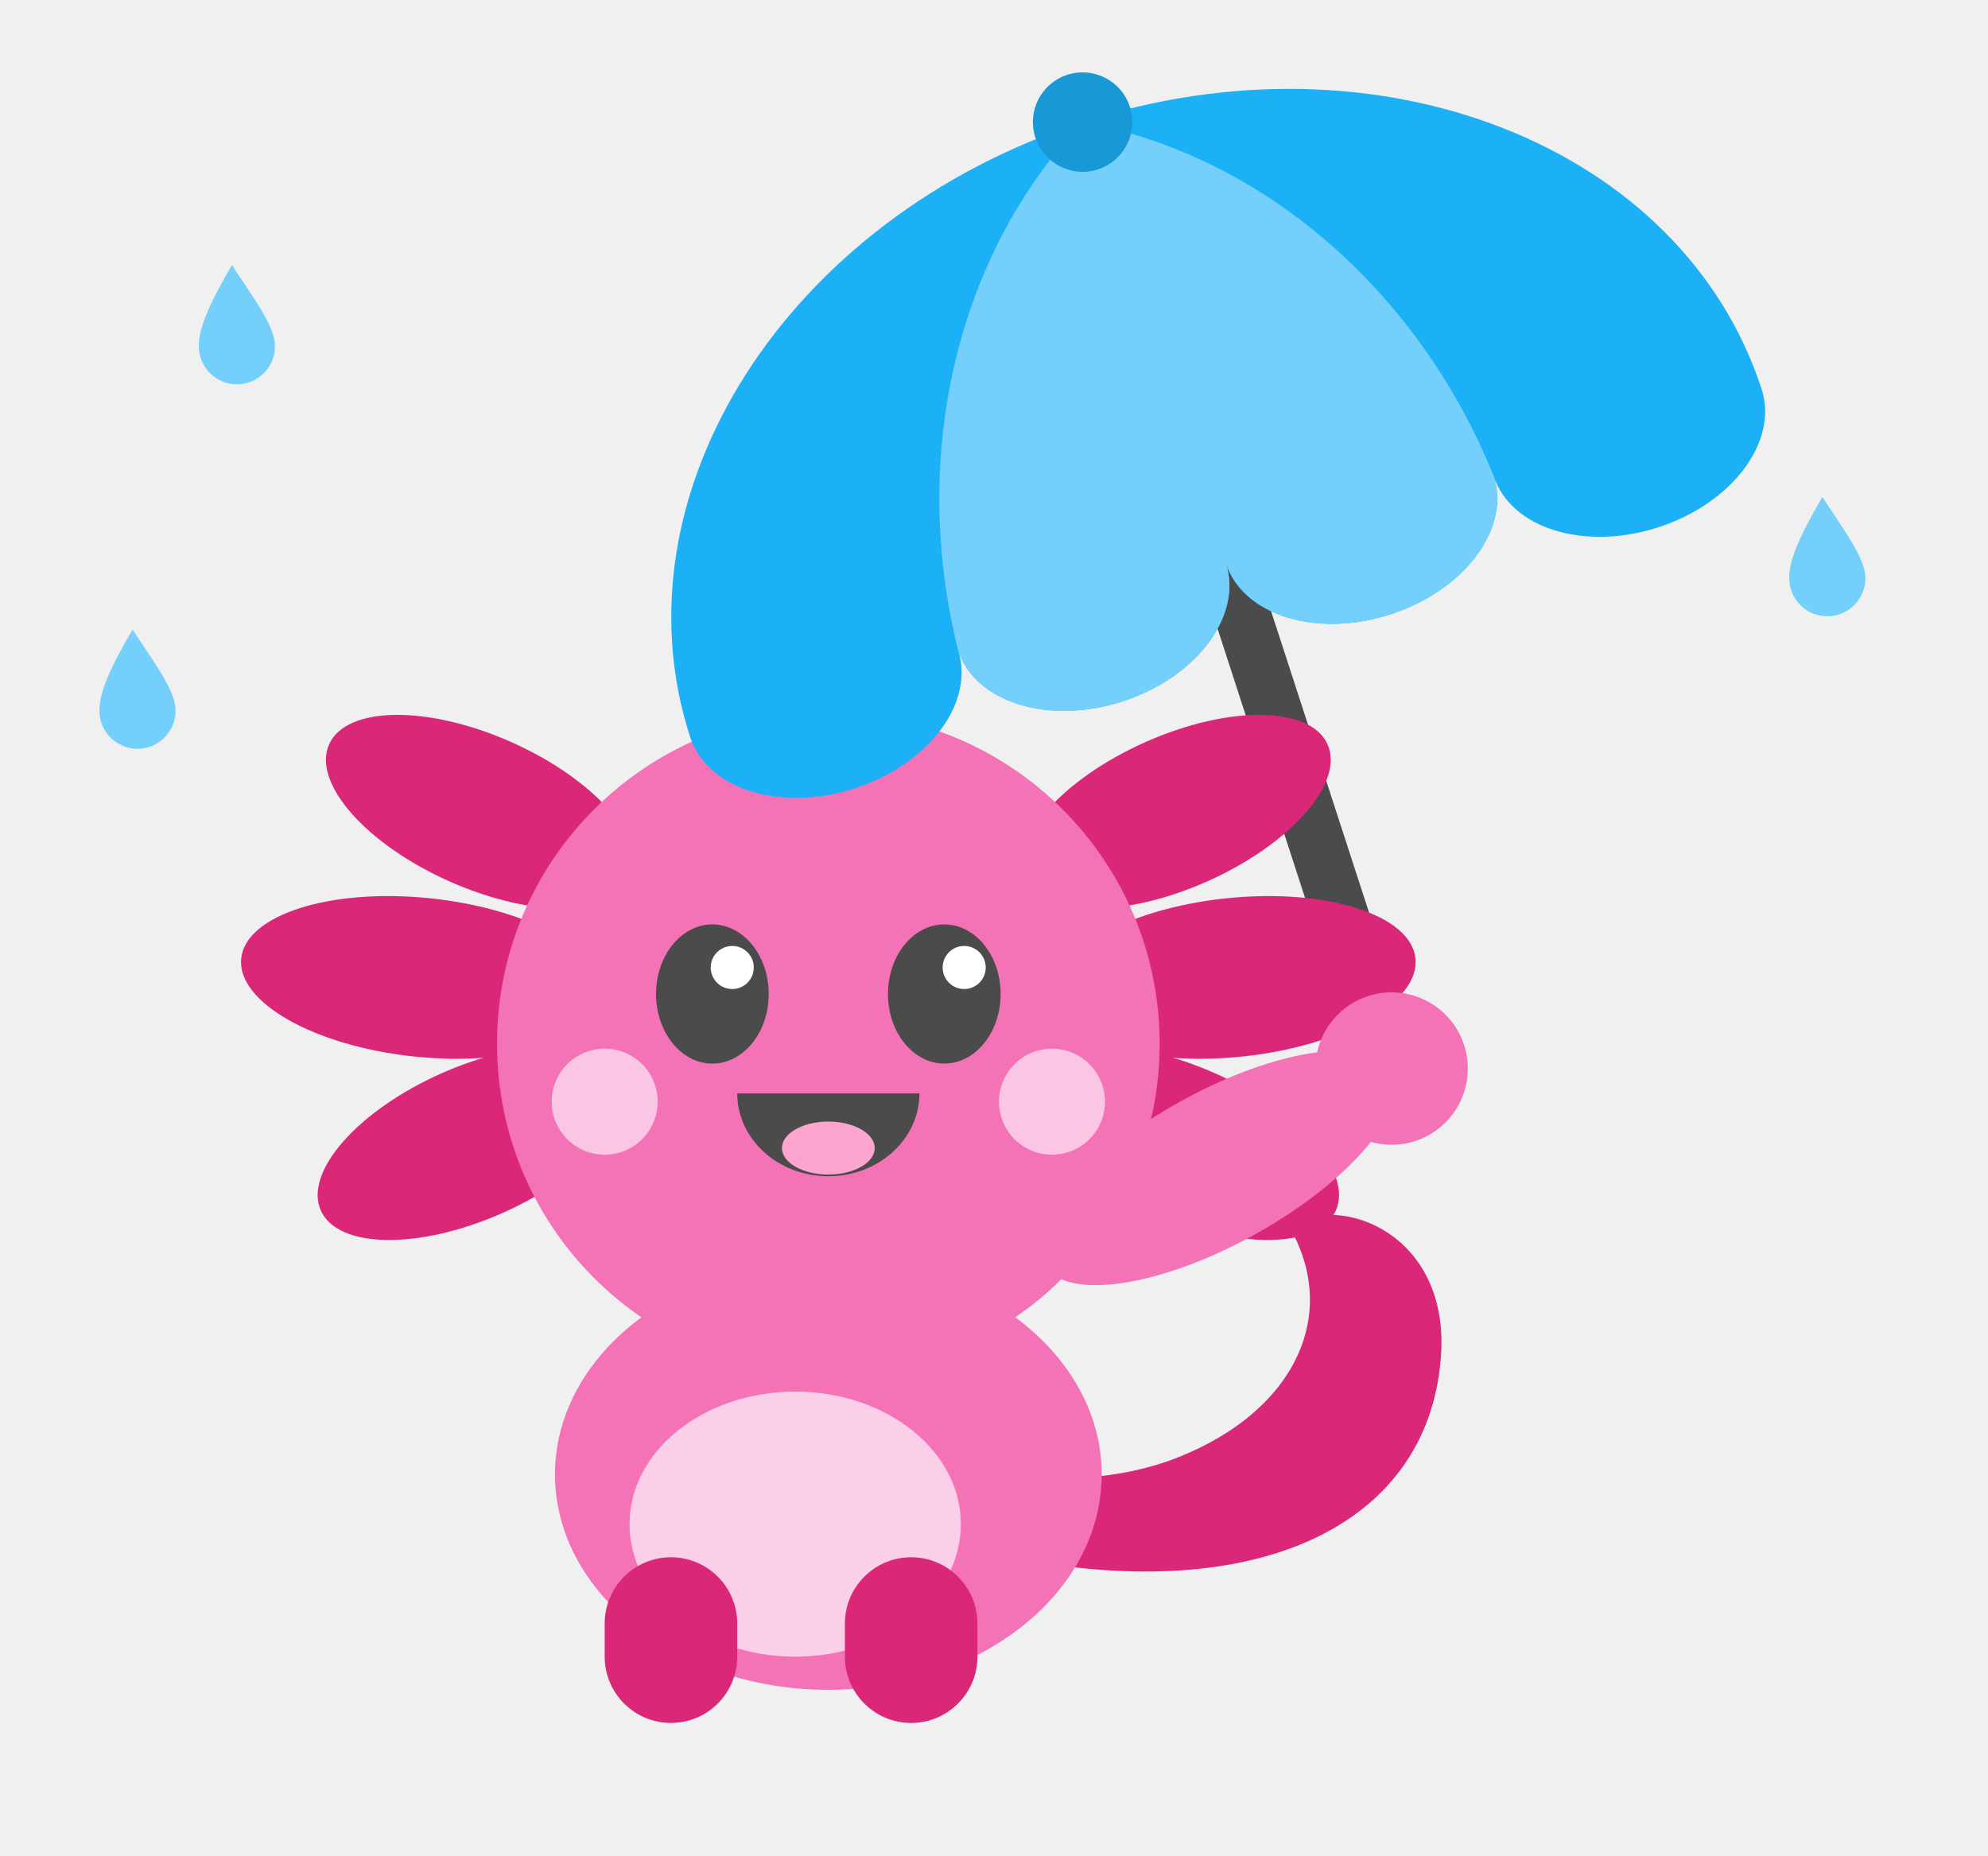
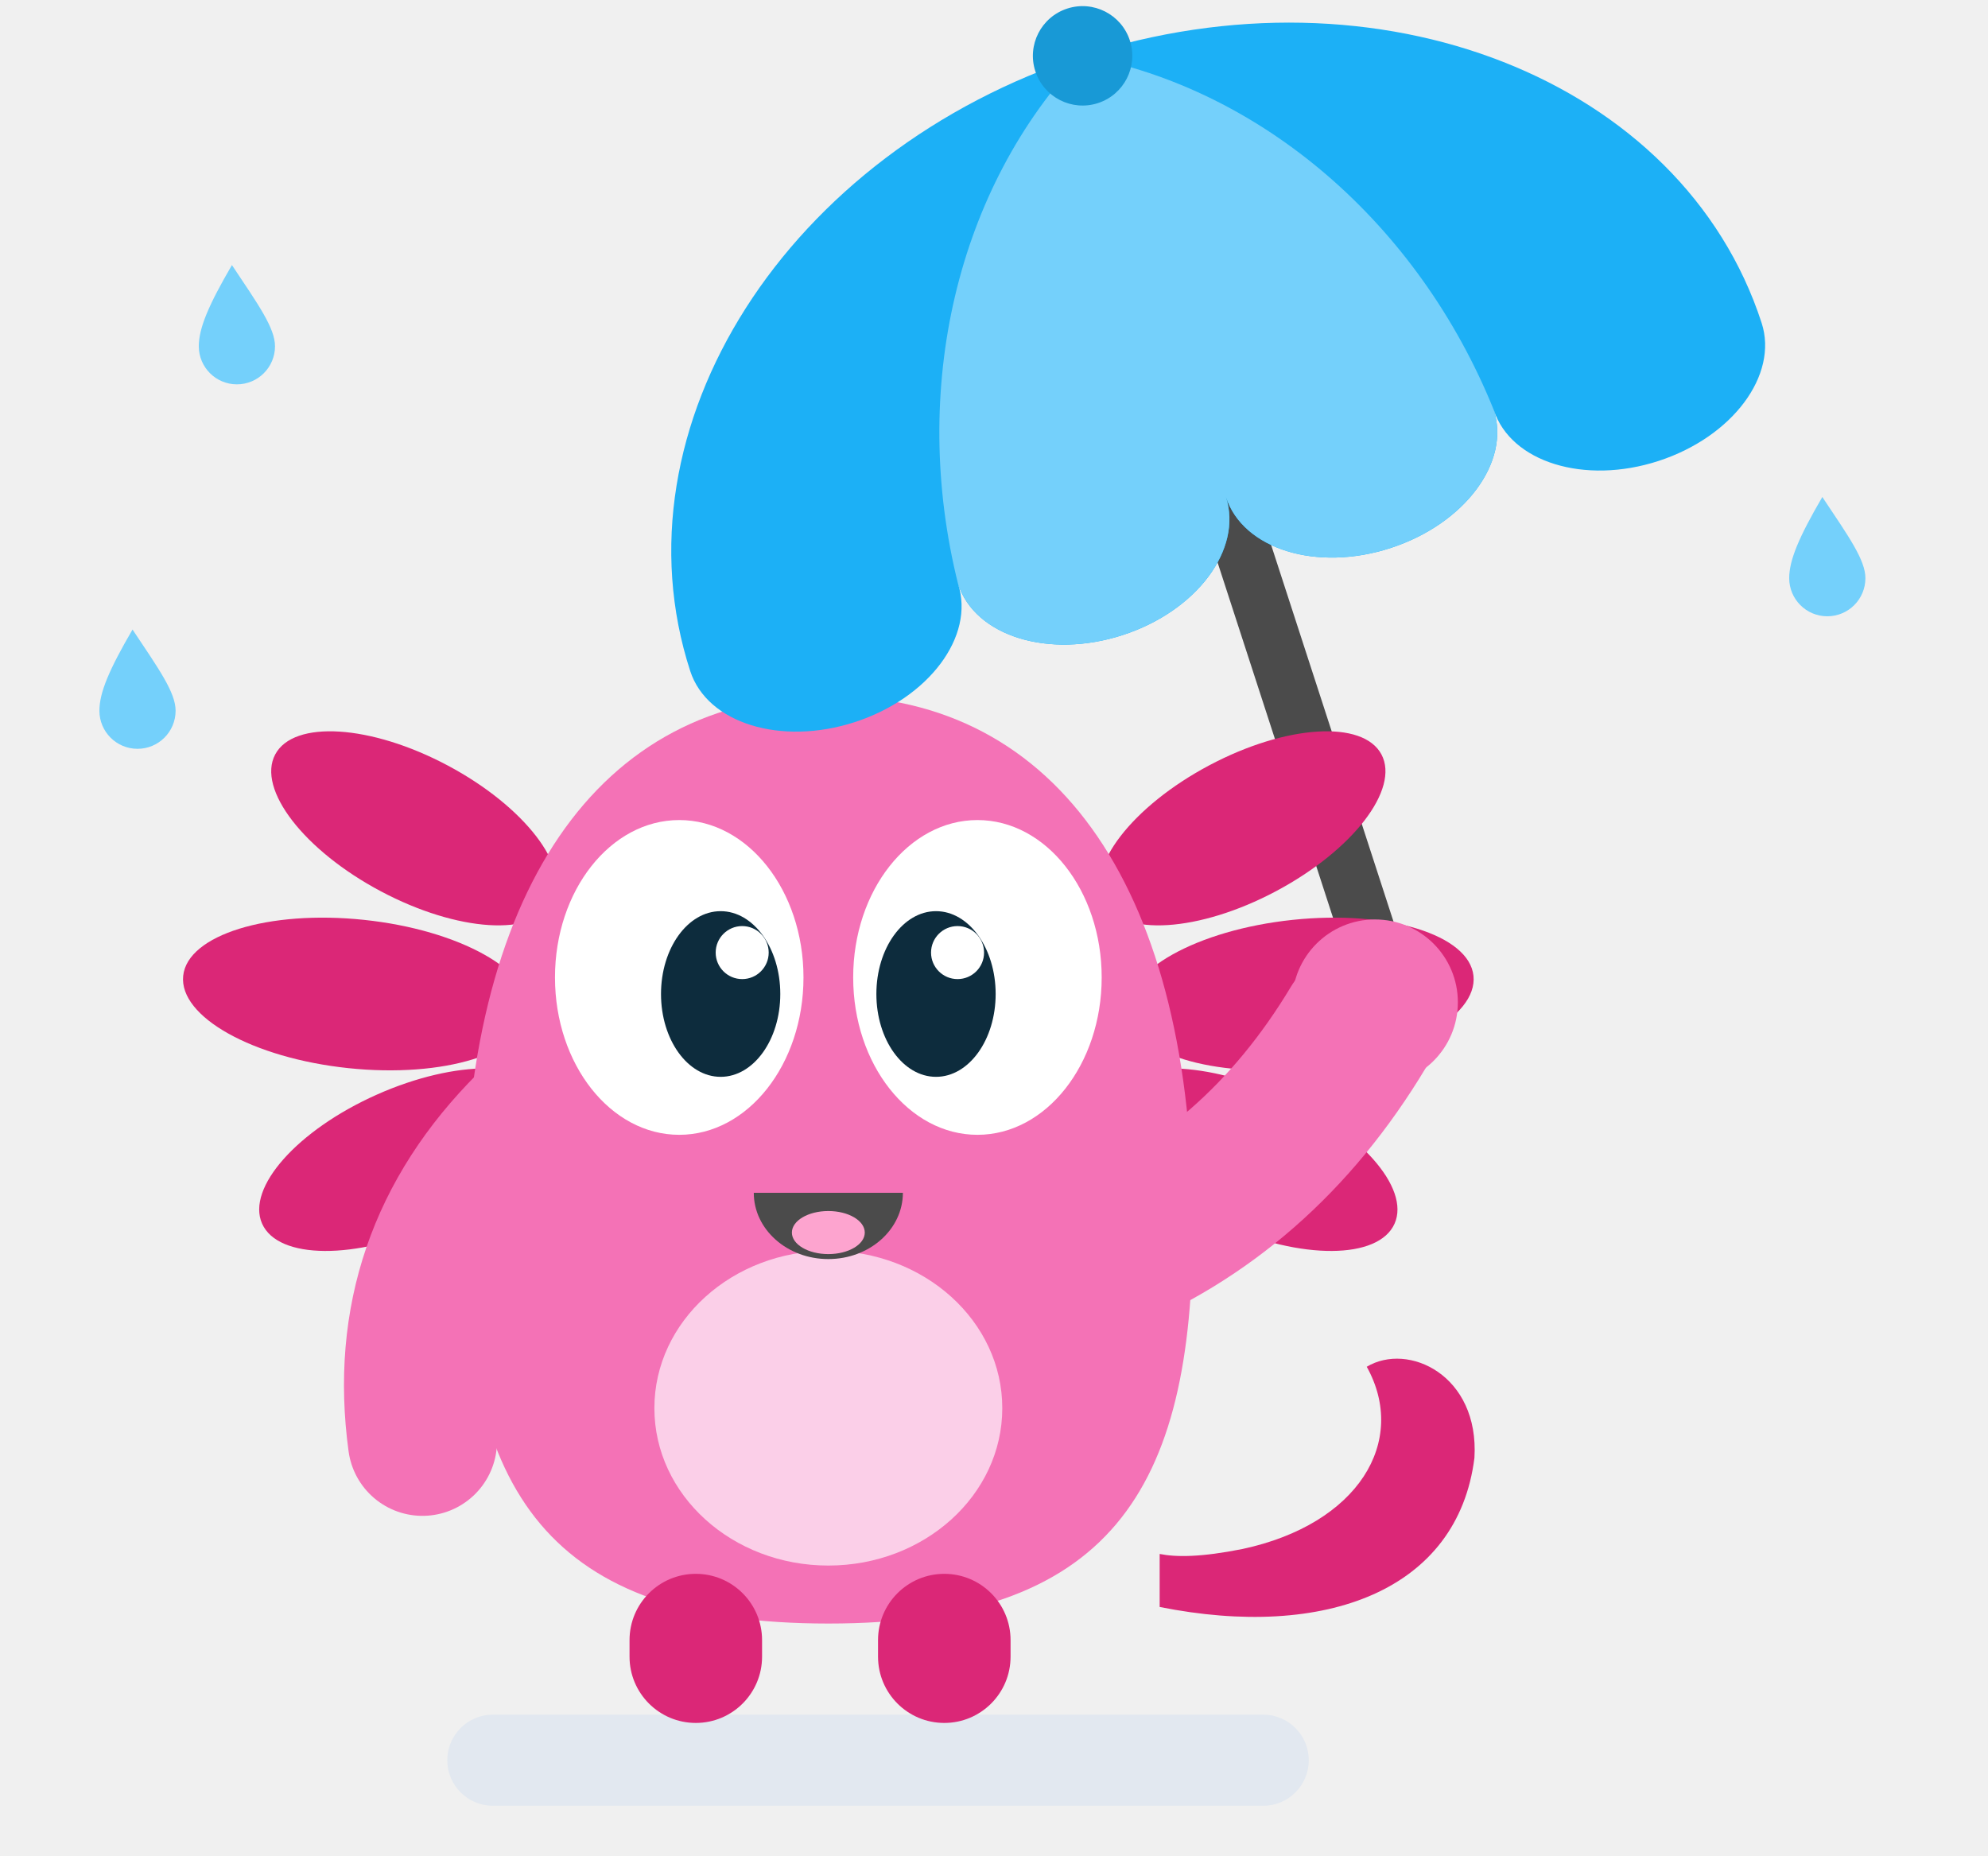
<svg xmlns="http://www.w3.org/2000/svg" viewBox="0 0 120 112">
  <g fill="#74d0fb">
    <path d="M14 16 C12.6 18.4 12 19.8 12 20.9 a2.3 2.3 0 0 0 4.6 0 C16.6 19.8 15.6 18.4 14 16 Z" />
    <path d="M8 38 C6.6 40.4 6 41.8 6 42.9 a2.3 2.3 0 0 0 4.6 0 C10.6 41.8 9.6 40.4 8 38 Z" />
    <path d="M110 30 C108.6 32.4 108 33.8 108 34.9 a2.3 2.3 0 0 0 4.6 0 C112.6 33.8 111.6 32.4 110 30 Z" />
  </g>
-   <path d="M74 34 V66" fill="none" stroke="#4b4b4b" stroke-width="3.4" stroke-linecap="round" transform="rotate(-18 74 34)" />
+   <rect x="27" y="103.5" width="52" height="5.5" rx="2.75" fill="#e2e8f0" />
+   <path d="M74 30 V63" fill="none" stroke="#4b4b4b" stroke-width="3.4" stroke-linecap="round" transform="rotate(-18 74 30)" />
  <g fill="#db2777">
-     <ellipse cx="29" cy="49" rx="10" ry="4.6" transform="rotate(24 29 49)" />
-     <ellipse cx="25.5" cy="59" rx="11" ry="4.8" transform="rotate(6 25.5 59)" />
-     <ellipse cx="28.5" cy="69" rx="10" ry="4.6" transform="rotate(-24 28.5 69)" />
-     <ellipse cx="71" cy="49" rx="10" ry="4.6" transform="rotate(-24 71 49)" />
-     <ellipse cx="74.5" cy="59" rx="11" ry="4.8" transform="rotate(-6 74.5 59)" />
-     <ellipse cx="71.5" cy="69" rx="10" ry="4.6" transform="rotate(24 71.5 69)" />
+     <ellipse cx="25" cy="50" rx="9.5" ry="4.3" transform="rotate(28 25 50)" />
+     <ellipse cx="21.5" cy="60" rx="10.5" ry="4.5" transform="rotate(6 21.5 60)" />
+     <ellipse cx="24.5" cy="70" rx="9.5" ry="4.3" transform="rotate(-24 24.5 70)" />
+     <ellipse cx="75" cy="50" rx="9.5" ry="4.3" transform="rotate(-28 75 50)" />
+     <ellipse cx="78.5" cy="60" rx="10.5" ry="4.5" transform="rotate(-6 78.5 60)" />
+     <ellipse cx="75.5" cy="70" rx="9.5" ry="4.3" transform="rotate(24 75.5 70)" />
  </g>
-   <path d="M61 94 C76 97 86.5 92 87 81.5 C87.3 74.5 81 72 77.8 74 C81 79.5 78 85.5 70.5 88.2 C67 89.4 63.5 89.4 61 88.9 Z" fill="#db2777" />
-   <circle cx="50" cy="63" r="20" fill="#f472b6" />
-   <ellipse cx="50" cy="89" rx="16.5" ry="13" fill="#f472b6" />
-   <ellipse cx="48" cy="92" rx="10" ry="8" fill="#fbcfe8" />
-   <rect x="36.5" y="94" width="8" height="10" rx="4" fill="#db2777" />
-   <rect x="51" y="94" width="8" height="10" rx="4" fill="#db2777" />
-   <ellipse cx="43" cy="60" rx="3.4" ry="4.2" fill="#4b4b4b" />
-   <ellipse cx="57" cy="60" rx="3.4" ry="4.2" fill="#4b4b4b" />
-   <circle cx="44.2" cy="58.4" r="1.3" fill="#fff" />
-   <circle cx="58.2" cy="58.4" r="1.3" fill="#fff" />
-   <path d="M44.5 66 A5.5 5 0 0 0 55.5 66 Z" fill="#4b4b4b" />
-   <ellipse cx="50" cy="69.3" rx="2.8" ry="1.6" fill="#fda4cf" />
-   <circle cx="36.5" cy="66.5" r="3.2" fill="#fbcfe8" opacity="0.9" />
-   <circle cx="63.5" cy="66.5" r="3.2" fill="#fbcfe8" opacity="0.9" />
-   <g transform="rotate(-18 74 34)">
-     <path d="M40 34 A34 28 0 0 1 108 34 A8.5 6 0 0 1 91 34 A8.5 6 0 0 1 74 34 A8.5 6 0 0 1 57 34 A8.5 6 0 0 1 40 34 Z" fill="#1cb0f6" />
-     <path d="M57 34 A30 34 0 0 1 74 6 A30 34 0 0 1 91 34 A8.5 6 0 0 1 74 34 A8.5 6 0 0 1 57 34 Z" fill="#74d0fb" />
-     <circle cx="74" cy="6" r="3" fill="#1899d6" />
+   <path d="M70 97 C80 99 88 96 89 88 C89.3 83 85 81 82.5 82.5 C85 87 82 92 75 93.5 C72.5 94 71 94 70 93.8 Z" fill="#db2777" />
+   <path d="M50 42 C36 42 28 54 28 74 C28 90 33 98 50 98 C67 98 72 90 72 74 C72 54 64 42 50 42 Z" fill="#f472b6" />
+   <ellipse cx="50" cy="85" rx="10.5" ry="9.5" fill="#fbcfe8" />
+   <path d="M32 68 Q24 76 25.5 87" fill="none" stroke="#f472b6" stroke-width="9" stroke-linecap="round" />
+   <rect x="38" y="95" width="8" height="9" rx="4" fill="#db2777" />
+   <rect x="53" y="95" width="8" height="9" rx="4" fill="#db2777" />
+   <ellipse cx="41" cy="59" rx="7.5" ry="9.5" fill="#fff" />
+   <ellipse cx="59" cy="59" rx="7.5" ry="9.5" fill="#fff" />
+   <ellipse cx="43.5" cy="60" rx="3.6" ry="5" fill="#0d2c3d" />
+   <ellipse cx="56.5" cy="60" rx="3.6" ry="5" fill="#0d2c3d" />
+   <circle cx="44.8" cy="57.5" r="1.6" fill="#fff" />
+   <circle cx="57.8" cy="57.5" r="1.6" fill="#fff" />
+   <path d="M45.5 72 A4.5 4 0 0 0 54.5 72 Z" fill="#4b4b4b" />
+   <ellipse cx="50" cy="74.4" rx="2.2" ry="1.3" fill="#fda4cf" />
+   <g transform="rotate(-18 74 30)">
+     <path d="M40 30 A34 28 0 0 1 108 30 A8.5 6 0 0 1 91 30 A8.5 6 0 0 1 74 30 A8.5 6 0 0 1 57 30 A8.5 6 0 0 1 40 30 Z" fill="#1cb0f6" />
+     <path d="M57 30 A30 34 0 0 1 74 2 A30 34 0 0 1 91 30 A8.5 6 0 0 1 74 30 A8.5 6 0 0 1 57 30 Z" fill="#74d0fb" />
+     <circle cx="74" cy="2" r="3" fill="#1899d6" />
  </g>
-   <ellipse cx="73.5" cy="70.5" rx="12" ry="4.6" transform="rotate(-29 73.5 70.5)" fill="#f472b6" />
-   <circle cx="84" cy="64.5" r="4.6" fill="#f472b6" />
+   <path d="M66 76 Q76 72 82 62" fill="none" stroke="#f472b6" stroke-width="9.5" stroke-linecap="round" />
+   <circle cx="83" cy="60.5" r="5" fill="#f472b6" />
</svg>
